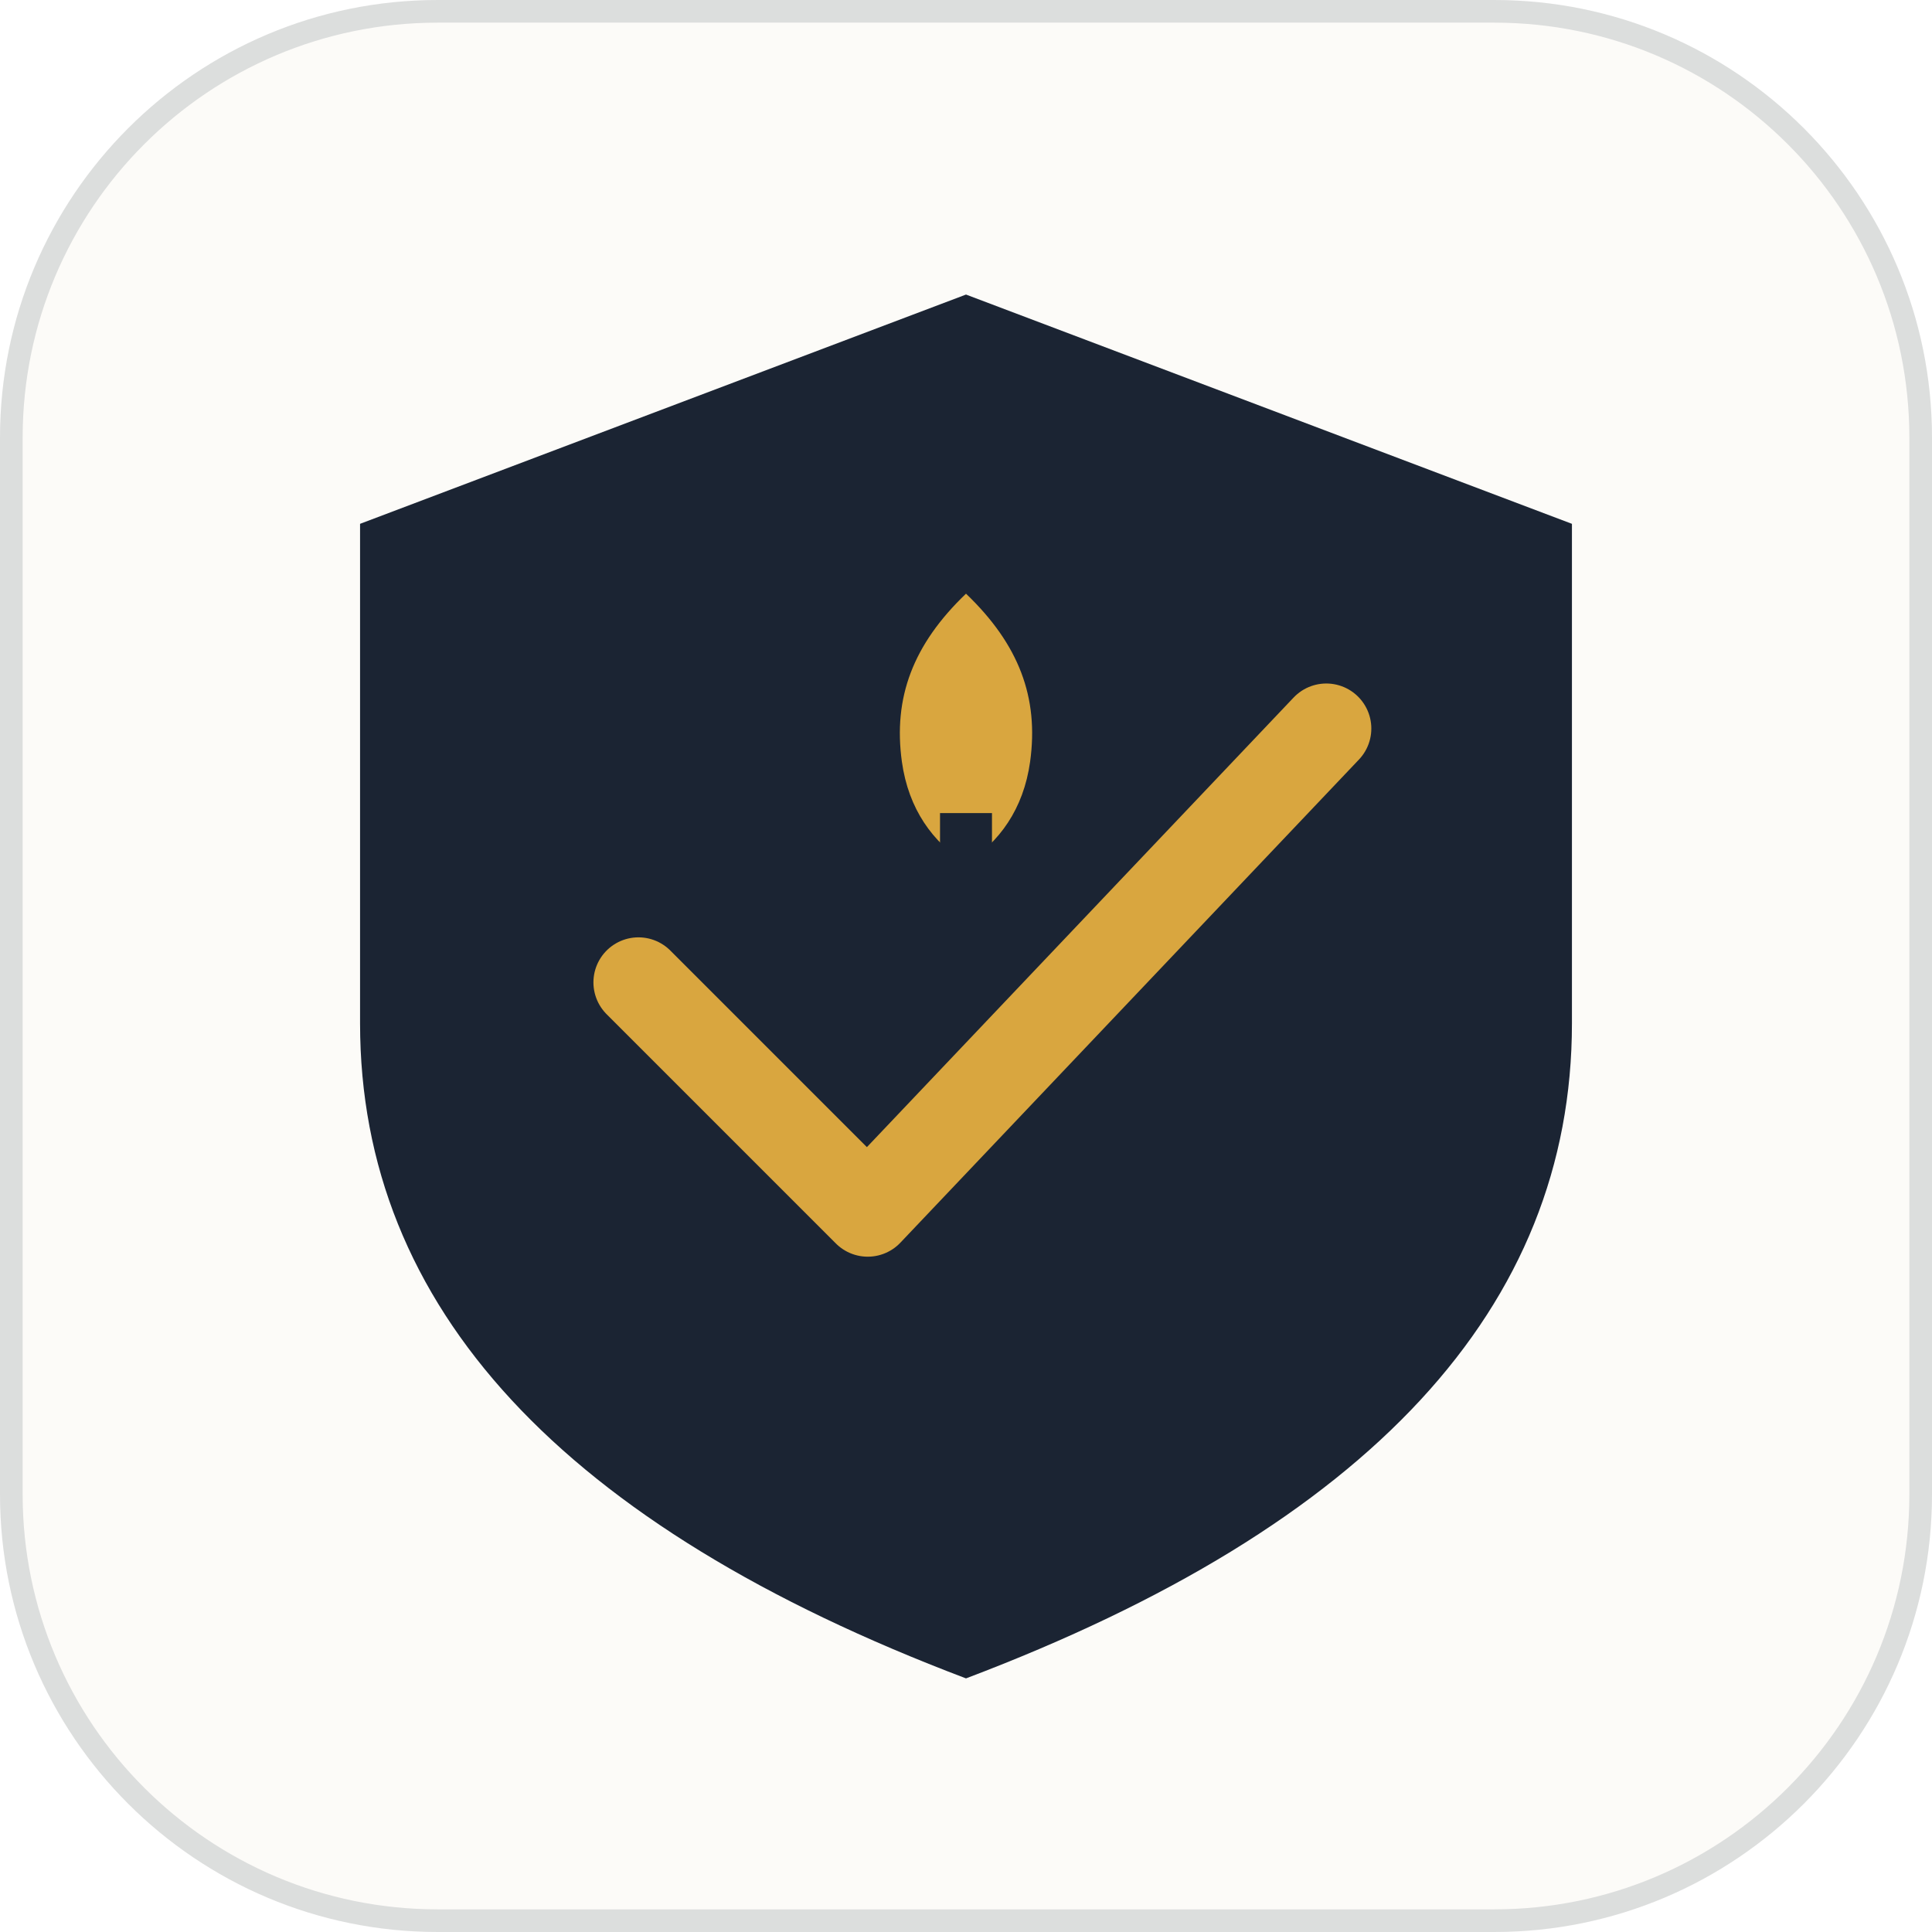
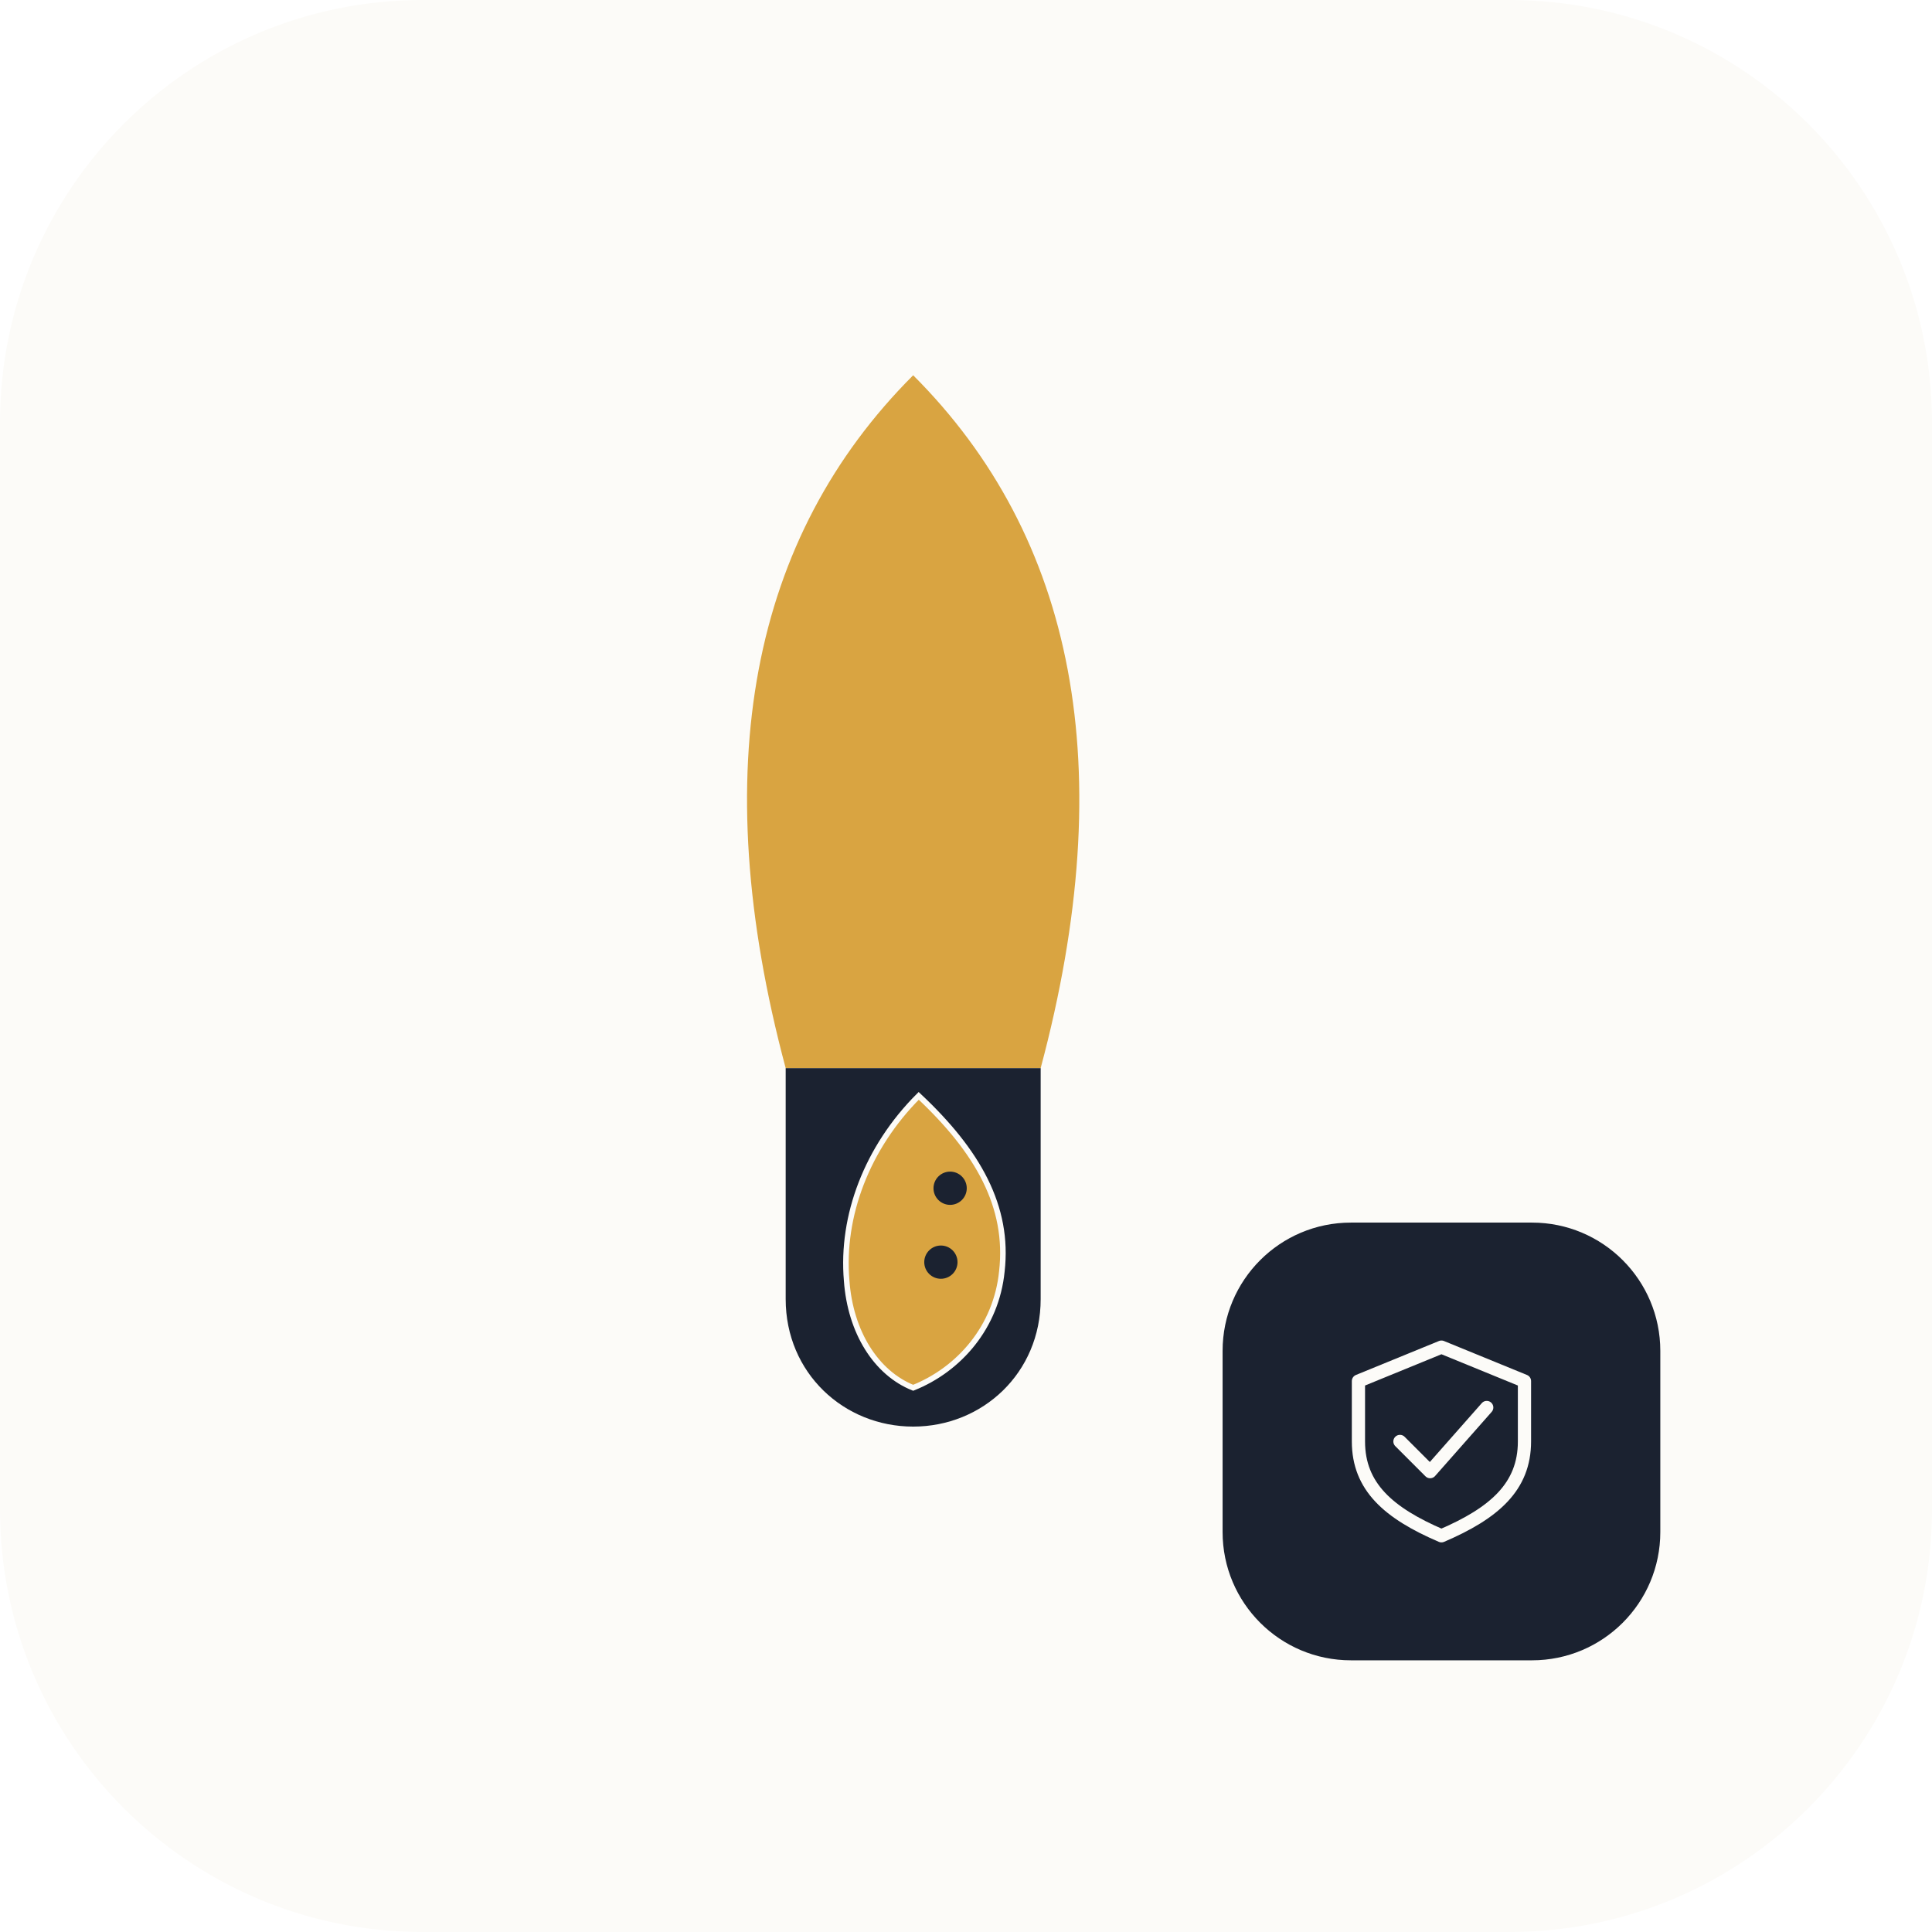
- <svg xmlns="http://www.w3.org/2000/svg" viewBox="0 0 512 512">
-   <rect width="512" height="512" rx="116" fill="#FCFBF8" />
-   <rect x="3" y="3" width="506" height="506" rx="113" fill="none" stroke="#1B2433" stroke-opacity=".14" stroke-width="6" />
-   <g transform="translate(256 256) scale(1.085) translate(-256 -256)">
-     <g>
-       <path d="M256 92 L404 148 V270 Q404 374 256 430 Q108 374 108 270 V148 Z" fill="#1B2433" />
-       <path d="M176 260 L232 316 L344 198" stroke="#D9A63F" stroke-width="22" fill="none" stroke-linecap="round" stroke-linejoin="round" />
-       <g transform="translate(256 198) scale(0.27)">
-         <path d="M0,-122 C-48,-76 -66,-28 -58,30 C-52,73 -30,103 0,122 C30,103 52,73 58,30 C66,-28 48,-76 0,-122 Z" fill="#D9A63F" />
-         <path d="M-20,80 L20,80 L20,126 C20,151 9,168 0,175 C-9,168 -20,151 -20,126 Z" fill="#1B2433" />
-         <path d="M-20,80 L20,80 L20,126 C20,151 9,168 0,175 C-9,168 -20,151 -20,126 Z" fill="none" stroke="#1B2433" stroke-width="7" />
-         <circle cx="0" cy="118" r="8" fill="#1B2433" />
-         <circle cx="0" cy="143" r="8" fill="#1B2433" />
-       </g>
-     </g>
+ <svg xmlns="http://www.w3.org/2000/svg" viewBox="0 0 512 512" role="img" aria-label="Irsyads verify">
+   <rect width="512" height="512" rx="112" fill="#FCFBF8" />
+   <svg x="100" y="64" width="284" height="350" viewBox="110 95 580 580">
+     <path fill="#D9A441" d="M400 100C487.5 187.5 512.5 312.5 469 475L331 475C287.5 312.5 312.5 187.5 400 100Z" />
+     <path fill="#1B2230" d="M331 475L469 475L469 600C469 640 437.5 669 400 669C362.5 669 331 640 331 600Z" />
+     <path fill="#D9A441" stroke="#FCFBF8" stroke-width="3" d="M403 490C435 520 452 550 448 585C445 615 425 638 400 648C380 640 366 618 364 590C361 555 375 518 403 490Z" />
+     <circle cx="420" cy="540" r="9" fill="#1B2230" />
+     <circle cx="415" cy="580" r="9" fill="#1B2230" />
+   </svg>
+   <rect x="324" y="324" width="116" height="116" rx="34" fill="#1B2230" />
+   <g transform="translate(350 350)" fill="none" stroke="#FCFBF8" stroke-width="3.5" stroke-linecap="round" stroke-linejoin="round">
+     <path d="M32 7l22 9v16c0 12-8 19-22 25C18 51 10 44 10 32V16zM21 32l8 8 15-17" />
  </g>
</svg>
